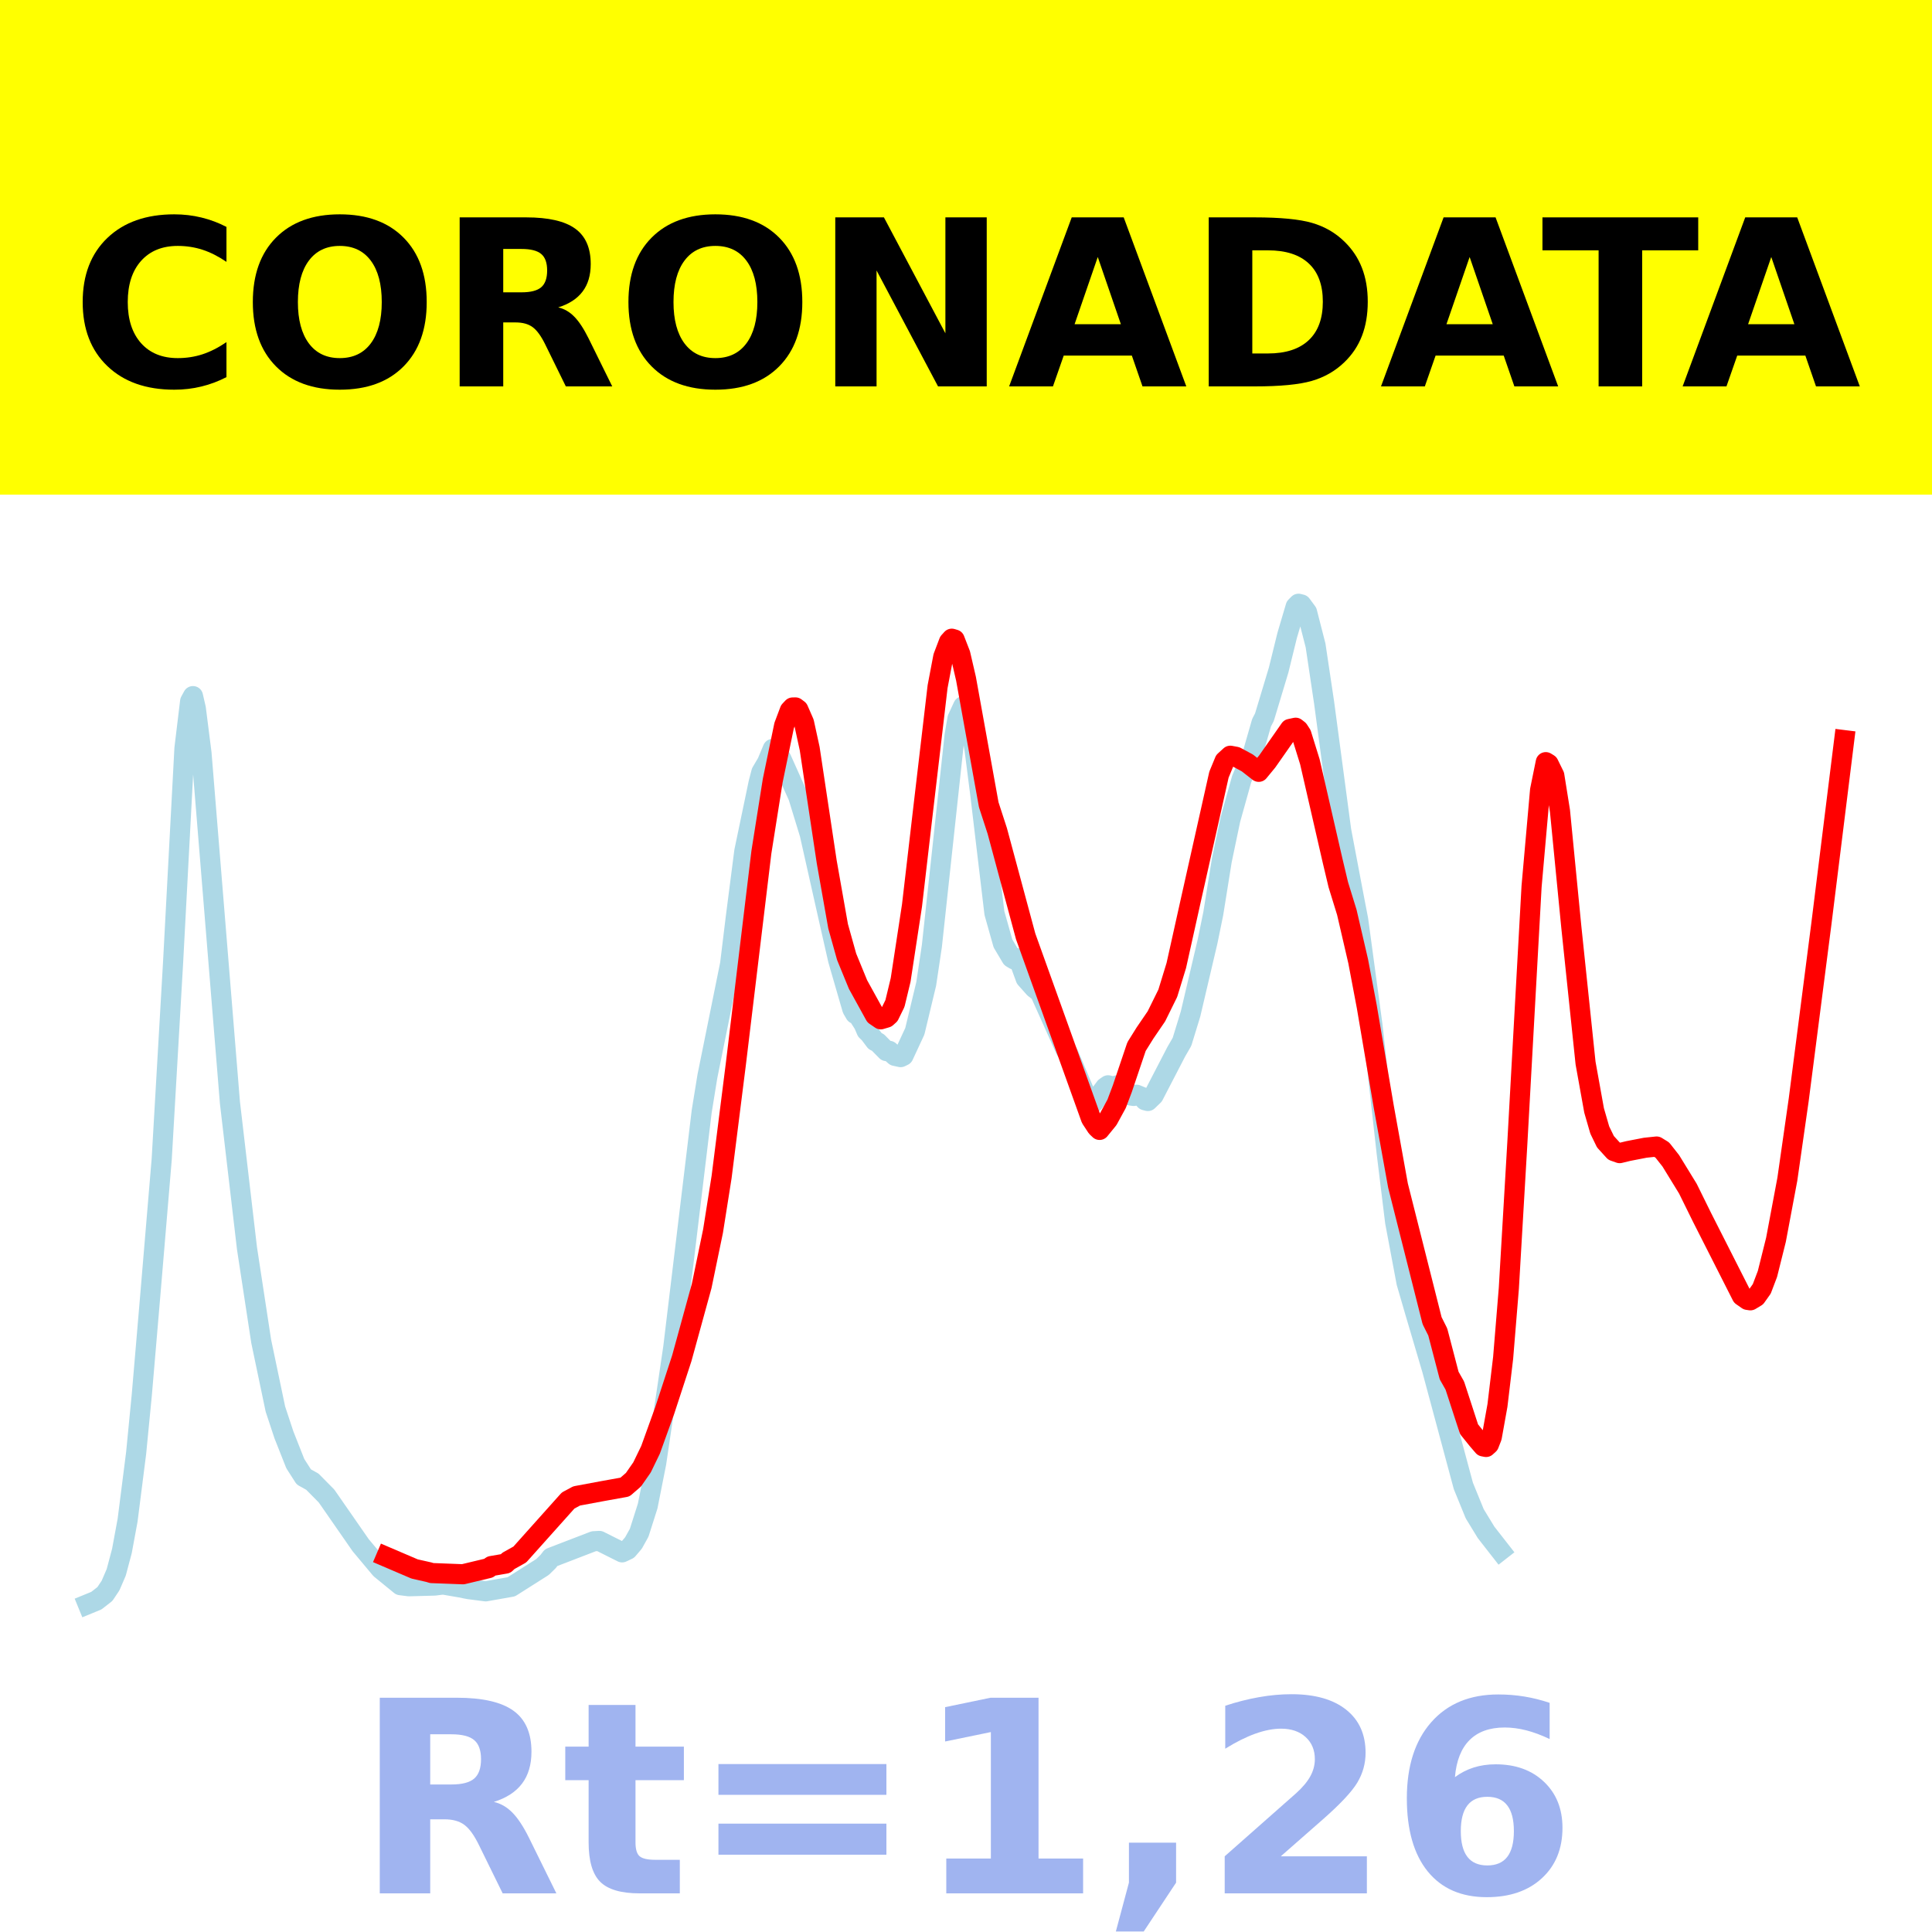
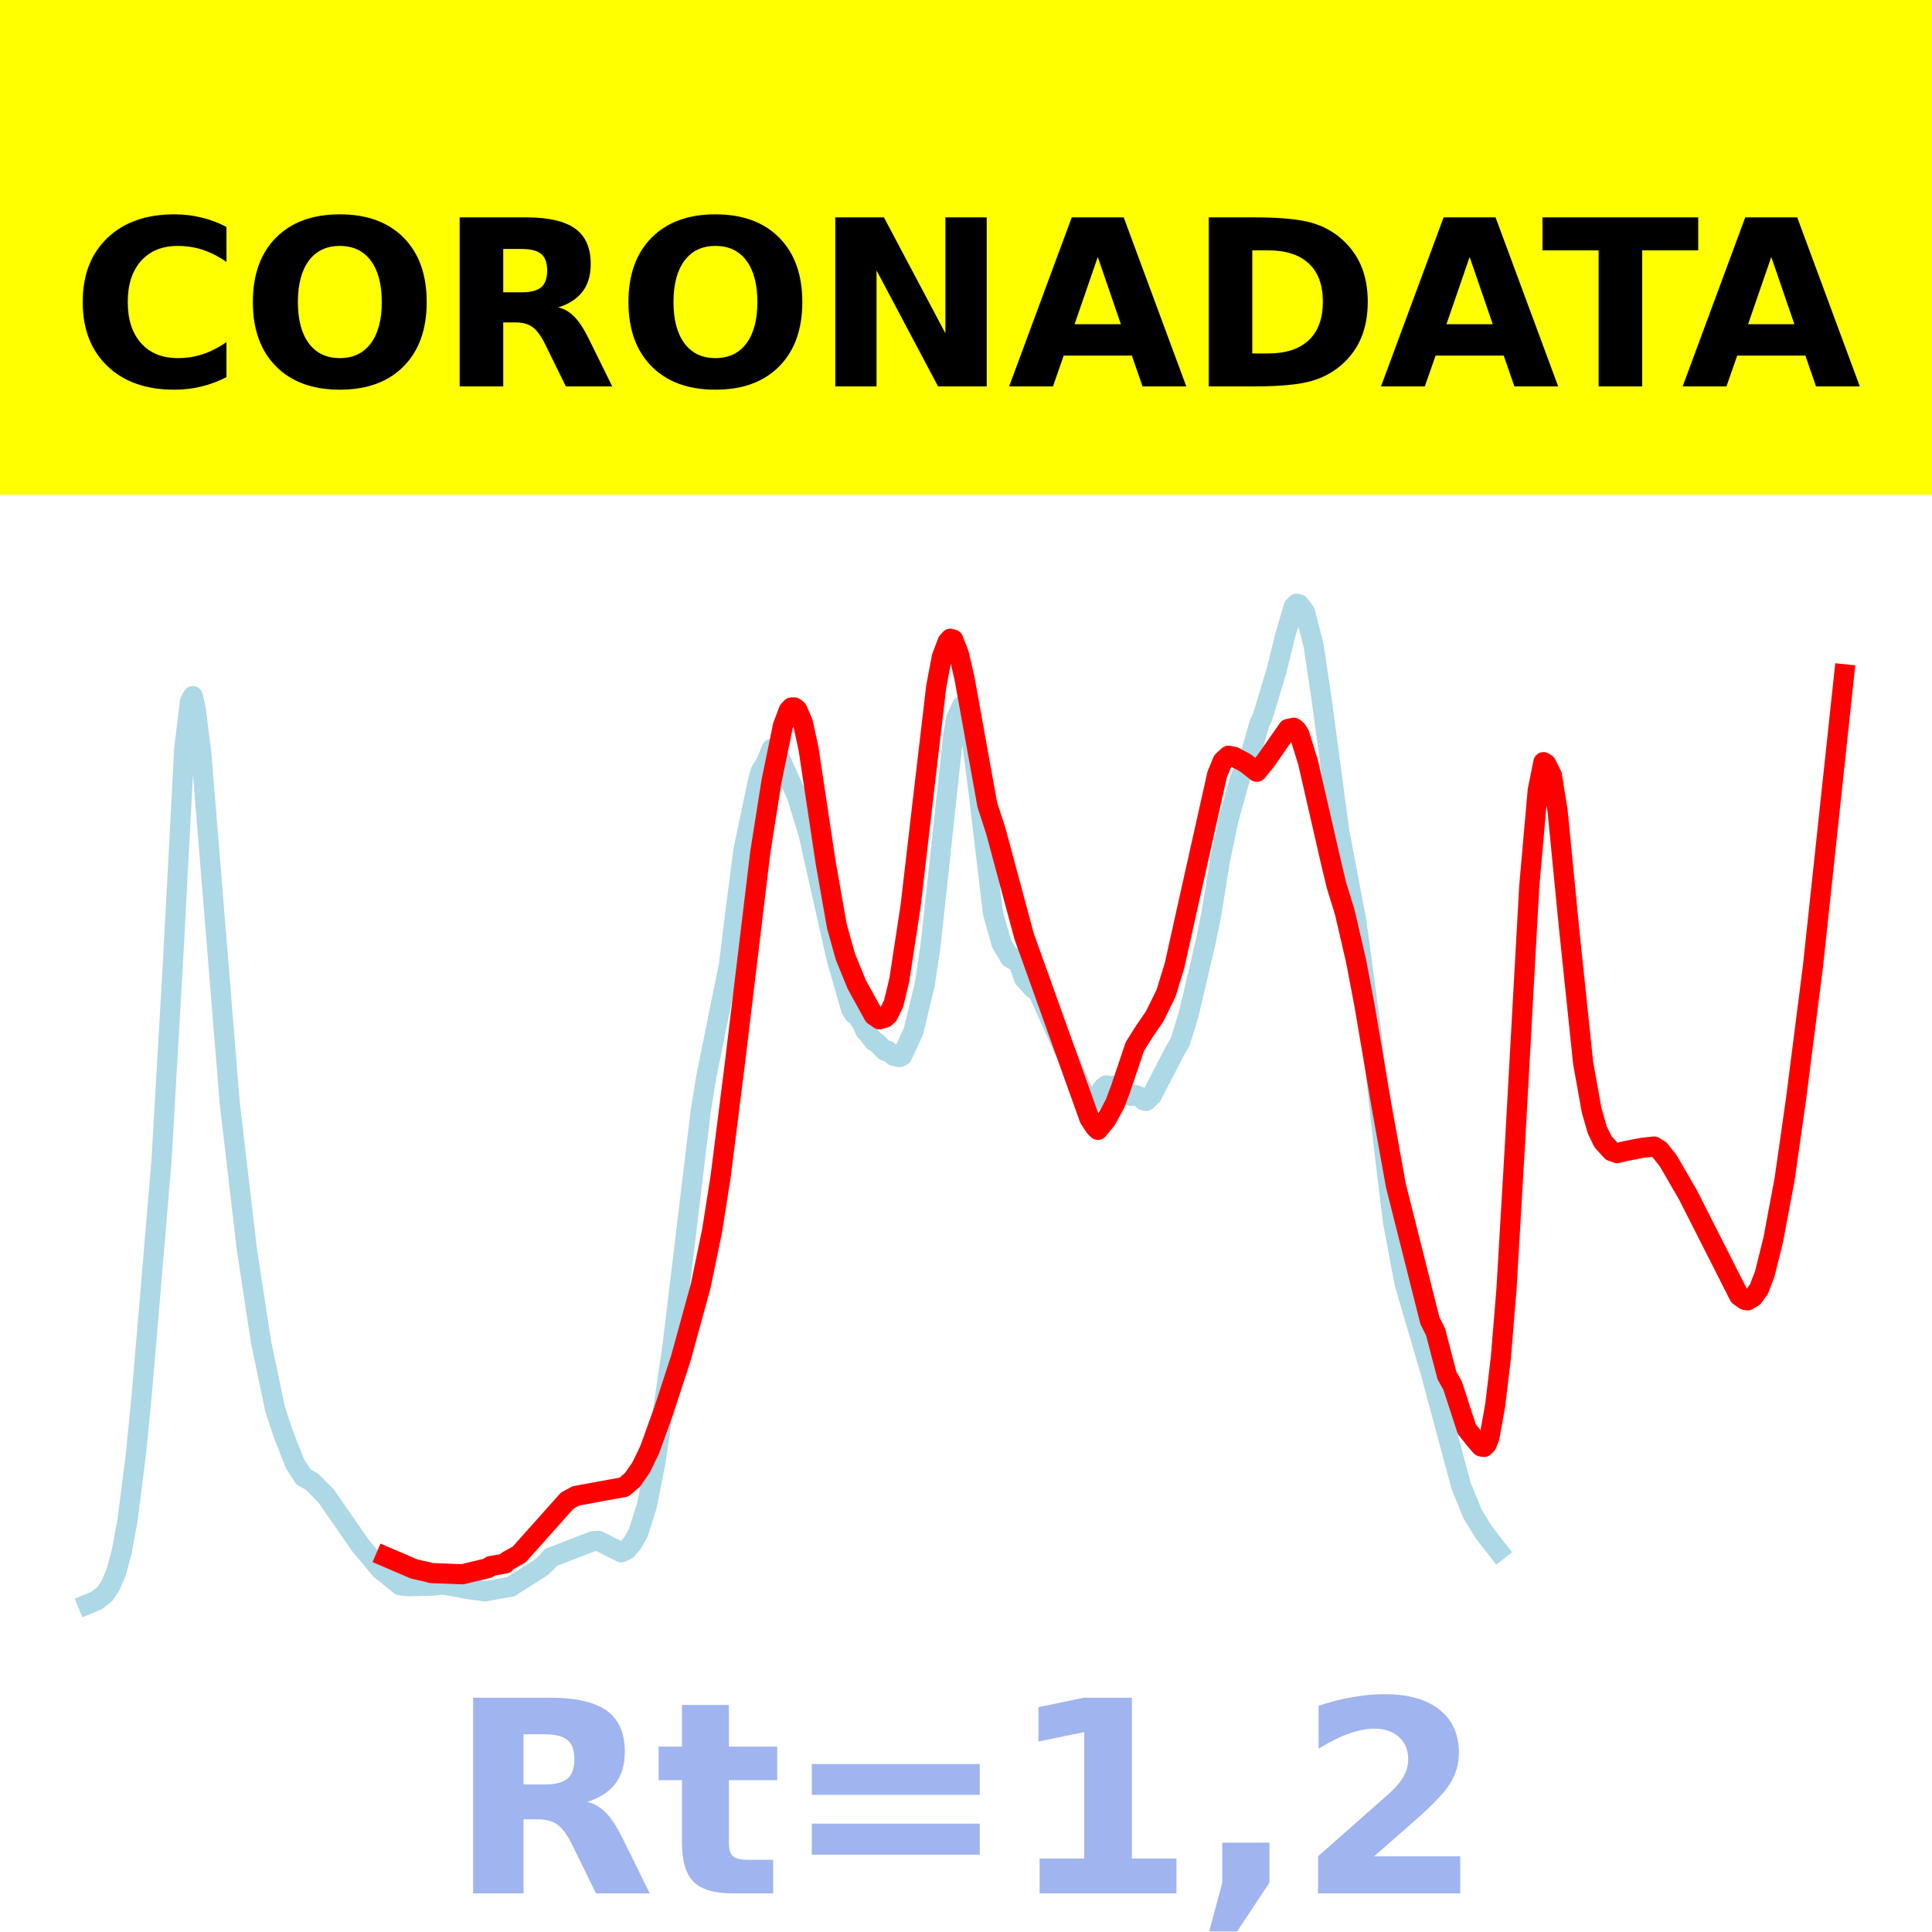
<svg xmlns="http://www.w3.org/2000/svg" xmlns:xlink="http://www.w3.org/1999/xlink" height="144pt" version="1.1" viewBox="0 0 144 144" width="144pt">
  <defs>
    <style type="text/css">*{stroke-linecap:butt;stroke-linejoin:round;}</style>
  </defs>
  <g id="figure_1">
    <g id="patch_1">
      <path d="M 0 144  L 144 144  L 144 0  L 0 0  z " style="fill:#ffffff;" />
    </g>
    <g id="axes_1">
      <g id="patch_2">
        <path d="M 0 144  L 144 144  L 144 0  L 0 0  z " style="fill:#ffffff;" />
      </g>
      <g id="line2d_1">
-         <path clip-path="url(#p4d051ce13e)" d="M 6.545 119.565  L 7.181 119.304  L 7.816 118.81  L 8.24 118.177  L 8.664 117.191  L 9.087 115.6  L 9.511 113.303  L 10.147 108.3  L 10.57 103.954  L 11.206 96.491  L 12.053 86.401  L 12.9 71.75  L 13.748 55.78  L 14.171 52.276  L 14.383 51.885  L 14.595 52.803  L 15.019 56.142  L 17.137 82.173  L 18.408 93.035  L 19.467 99.969  L 20.526 105.023  L 21.162 106.944  L 22.009 109.089  L 22.644 110.081  L 23.28 110.434  L 24.339 111.506  L 26.881 115.168  L 28.364 116.941  L 29.846 118.15  L 30.482 118.23  L 32.388 118.178  L 33.024 118.099  L 34.295 118.318  L 34.93 118.444  L 36.201 118.608  L 38.108 118.271  L 40.438 116.794  L 40.861 116.378  L 41.073 116.099  L 44.251 114.876  L 44.674 114.852  L 46.369 115.703  L 46.793 115.502  L 47.216 115.005  L 47.64 114.243  L 48.275 112.248  L 48.911 109.041  L 50.182 100.429  L 52.3 82.842  L 52.724 80.226  L 54.418 71.855  L 54.842 68.378  L 55.477 63.448  L 56.537 58.367  L 56.748 57.554  L 57.172 56.835  L 57.596 55.819  L 57.808 55.922  L 58.231 56.548  L 59.502 59.385  L 60.35 62.152  L 61.832 68.747  L 62.468 71.549  L 63.527 75.205  L 63.739 75.569  L 63.951 75.672  L 64.374 76.336  L 64.586 76.831  L 64.798 77.034  L 65.222 77.596  L 65.433 77.698  L 66.069 78.342  L 66.281 78.323  L 66.704 78.698  L 67.128 78.791  L 67.34 78.687  L 68.187 76.864  L 69.034 73.334  L 69.458 70.497  L 71.153 54.797  L 71.365 53.561  L 71.788 52.642  L 72 52.838  L 72.212 53.383  L 72.635 55.841  L 73.059 59.153  L 74.118 68.057  L 74.754 70.315  L 75.389 71.385  L 75.601 71.514  L 75.813 71.413  L 76.025 71.771  L 76.448 72.927  L 77.084 73.643  L 77.508 73.973  L 79.414 78.221  L 79.626 78.541  L 81.109 82.06  L 81.32 82.203  L 81.532 82.166  L 82.38 81.038  L 82.591 80.892  L 83.015 80.998  L 83.227 80.904  L 83.65 81.097  L 84.286 81.654  L 84.498 81.685  L 84.71 81.595  L 85.133 81.77  L 85.345 82.007  L 85.557 82.062  L 85.981 81.654  L 87.675 78.385  L 88.099 77.652  L 88.734 75.582  L 90.005 70.168  L 90.429 68.099  L 91.064 64.137  L 91.7 61.097  L 92.547 58.066  L 93.395 56.074  L 94.03 53.863  L 94.242 53.459  L 95.301 49.945  L 95.936 47.364  L 96.572 45.213  L 96.784 45  L 96.996 45.054  L 97.419 45.627  L 98.055 48.11  L 98.69 52.359  L 99.961 61.88  L 100.808 66.355  L 101.232 68.561  L 102.291 76.39  L 103.35 85.886  L 103.986 91.083  L 104.833 95.593  L 105.469 97.781  L 106.74 102.082  L 109.07 110.752  L 109.917 112.827  L 110.764 114.214  L 111.823 115.57  L 111.823 115.57  " style="fill:none;stroke:#add8e6;stroke-linecap:square;stroke-width:1.5;" />
+         <path clip-path="url(#p408374e345)" d="M 6.545 119.565  L 7.18 119.304  L 7.814 118.81  L 8.237 118.177  L 8.66 117.191  L 9.083 115.6  L 9.506 113.303  L 10.141 108.3  L 10.564 103.954  L 11.198 96.491  L 12.044 86.401  L 12.89 71.75  L 13.736 55.78  L 14.159 52.276  L 14.37 51.885  L 14.582 52.803  L 15.005 56.142  L 17.12 82.173  L 18.389 93.035  L 19.446 99.969  L 20.503 105.023  L 21.138 106.944  L 21.984 109.089  L 22.618 110.081  L 23.253 110.434  L 24.31 111.506  L 26.848 115.168  L 28.328 116.941  L 29.809 118.15  L 30.443 118.23  L 32.347 118.178  L 32.981 118.099  L 34.25 118.318  L 34.884 118.444  L 36.153 118.608  L 38.057 118.271  L 40.383 116.794  L 40.806 116.378  L 41.017 116.099  L 44.19 114.876  L 44.613 114.852  L 46.305 115.703  L 46.728 115.502  L 47.151 115.005  L 47.574 114.243  L 48.208 112.248  L 48.842 109.041  L 50.111 100.429  L 52.226 82.842  L 52.649 80.226  L 54.341 71.855  L 54.764 68.378  L 55.398 63.448  L 56.456 58.367  L 56.667 57.554  L 57.09 56.835  L 57.513 55.819  L 57.725 55.922  L 58.148 56.548  L 59.417 59.385  L 60.263 62.152  L 61.743 68.747  L 62.377 71.549  L 63.435 75.205  L 63.646 75.569  L 63.858 75.672  L 64.281 76.336  L 64.492 76.831  L 64.704 77.034  L 65.127 77.596  L 65.338 77.698  L 65.973 78.342  L 66.184 78.323  L 66.607 78.698  L 67.03 78.791  L 67.242 78.687  L 68.088 76.864  L 68.933 73.334  L 69.356 70.497  L 71.048 54.797  L 71.26 53.561  L 71.683 52.642  L 71.894 52.838  L 72.106 53.383  L 72.529 55.841  L 72.952 59.153  L 74.009 68.057  L 74.644 70.315  L 75.278 71.385  L 75.489 71.514  L 75.701 71.413  L 75.912 71.771  L 76.335 72.927  L 76.97 73.643  L 77.393 73.973  L 79.296 78.221  L 79.508 78.541  L 80.988 82.06  L 81.2 82.203  L 81.411 82.166  L 82.257 81.038  L 82.468 80.892  L 82.891 80.998  L 83.103 80.904  L 83.526 81.097  L 84.16 81.654  L 84.372 81.685  L 84.583 81.595  L 85.006 81.77  L 85.218 82.007  L 85.429 82.062  L 85.852 81.654  L 87.544 78.385  L 87.967 77.652  L 88.602 75.582  L 89.87 70.168  L 90.293 68.099  L 90.928 64.137  L 91.562 61.097  L 92.408 58.066  L 93.254 56.074  L 93.889 53.863  L 94.1 53.459  L 95.158 49.945  L 95.792 47.364  L 96.426 45.213  L 96.638 45  L 96.849 45.054  L 97.272 45.627  L 97.907 48.11  L 98.541 52.359  L 99.81 61.88  L 100.656 66.355  L 101.079 68.561  L 102.137 76.39  L 103.194 85.886  L 103.828 91.083  L 104.674 95.593  L 105.309 97.781  L 106.578 102.082  L 108.904 110.752  L 109.75 112.827  L 110.596 114.214  L 111.653 115.57  L 111.653 115.57  " style="fill:none;stroke:#add8e6;stroke-linecap:square;stroke-width:1.5;" />
      </g>
      <g id="line2d_2">
-         <path clip-path="url(#p4d051ce13e)" d="M 28.787 116.036  L 30.906 116.943  L 31.965 117.181  L 32.177 117.247  L 34.507 117.336  L 36.413 116.88  L 36.625 116.724  L 37.684 116.541  L 37.896 116.338  L 38.743 115.865  L 42.344 111.84  L 42.98 111.498  L 44.886 111.143  L 46.581 110.838  L 47.216 110.287  L 47.852 109.372  L 48.487 108.063  L 49.546 105.125  L 50.817 101.238  L 52.3 95.843  L 53.147 91.75  L 53.783 87.731  L 54.842 79.343  L 56.748 63.528  L 57.596 58.177  L 58.443 54.084  L 58.867 52.958  L 59.079 52.733  L 59.29 52.728  L 59.502 52.888  L 59.926 53.859  L 60.35 55.802  L 61.62 64.244  L 62.468 69.041  L 63.103 71.311  L 63.951 73.379  L 65.222 75.684  L 65.645 75.973  L 66.069 75.848  L 66.281 75.658  L 66.704 74.796  L 67.128 73.038  L 67.975 67.492  L 68.823 60.203  L 69.882 51.181  L 70.305 48.955  L 70.729 47.84  L 70.941 47.605  L 71.153 47.669  L 71.576 48.759  L 72 50.586  L 73.695 59.978  L 74.33 61.932  L 76.448 69.797  L 81.32 83.369  L 81.744 84.015  L 81.956 84.216  L 82.591 83.436  L 83.227 82.27  L 83.65 81.148  L 84.71 78.008  L 85.345 76.99  L 86.192 75.75  L 87.04 74.032  L 87.675 71.961  L 88.734 67.2  L 90.853 57.741  L 91.276 56.717  L 91.7 56.329  L 92.124 56.408  L 92.971 56.865  L 93.818 57.526  L 94.454 56.752  L 96.148 54.331  L 96.572 54.241  L 96.784 54.407  L 96.996 54.735  L 97.631 56.78  L 99.326 64.161  L 99.749 65.94  L 100.385 68  L 101.232 71.652  L 101.868 75.01  L 103.139 82.493  L 104.198 88.361  L 106.74 98.436  L 107.163 99.28  L 108.011 102.526  L 108.434 103.272  L 109.493 106.525  L 110.129 107.313  L 110.553 107.806  L 110.764 107.848  L 110.976 107.655  L 111.188 107.112  L 111.612 104.753  L 112.035 101.206  L 112.459 96.03  L 113.094 85.193  L 114.154 66.078  L 114.789 58.892  L 115.213 56.807  L 115.425 56.936  L 115.848 57.799  L 116.272 60.447  L 117.119 69.115  L 118.178 79.235  L 118.814 82.764  L 119.237 84.225  L 119.661 85.098  L 120.297 85.797  L 120.72 85.947  L 121.356 85.792  L 122.627 85.546  L 123.474 85.456  L 123.898 85.717  L 124.533 86.523  L 125.804 88.594  L 126.863 90.741  L 129.829 96.59  L 130.252 96.886  L 130.464 96.917  L 130.888 96.662  L 131.312 96.065  L 131.735 94.953  L 132.371 92.405  L 133.218 87.893  L 134.065 81.976  L 135.76 68.813  L 137.455 55.166  L 137.455 55.166  " style="fill:none;stroke:#ff0000;stroke-linecap:square;stroke-width:1.5;" />
+         <path clip-path="url(#p408374e345)" d="M 28.751 116.036  L 30.866 116.943  L 31.924 117.181  L 32.135 117.247  L 34.461 117.336  L 36.365 116.88  L 36.576 116.724  L 37.634 116.541  L 37.845 116.338  L 38.691 115.865  L 42.286 111.84  L 42.921 111.498  L 44.824 111.143  L 46.516 110.838  L 47.151 110.287  L 47.785 109.372  L 48.419 108.063  L 49.477 105.125  L 50.746 101.238  L 52.226 95.843  L 53.072 91.75  L 53.707 87.731  L 54.764 79.343  L 56.667 63.528  L 57.513 58.177  L 58.359 54.084  L 58.782 52.958  L 58.994 52.733  L 59.205 52.728  L 59.417 52.888  L 59.84 53.859  L 60.263 55.802  L 61.532 64.244  L 62.377 69.041  L 63.012 71.311  L 63.858 73.379  L 65.127 75.684  L 65.55 75.973  L 65.973 75.848  L 66.184 75.658  L 66.607 74.796  L 67.03 73.038  L 67.876 67.492  L 68.722 60.203  L 69.779 51.181  L 70.202 48.955  L 70.625 47.84  L 70.837 47.605  L 71.048 47.669  L 71.471 48.759  L 71.894 50.586  L 73.586 59.978  L 74.221 61.932  L 76.335 69.797  L 81.2 83.369  L 81.623 84.015  L 81.834 84.216  L 82.468 83.436  L 83.103 82.27  L 83.526 81.148  L 84.583 78.008  L 85.218 76.99  L 86.064 75.75  L 86.91 74.032  L 87.544 71.961  L 88.602 67.2  L 90.716 57.741  L 91.139 56.717  L 91.562 56.329  L 91.985 56.408  L 92.831 56.865  L 93.677 57.526  L 94.312 56.752  L 96.004 54.331  L 96.426 54.241  L 96.638 54.407  L 96.849 54.735  L 97.484 56.78  L 99.176 64.161  L 99.599 65.94  L 100.233 68  L 101.079 71.652  L 101.714 75.01  L 102.983 82.493  L 104.04 88.361  L 106.578 98.436  L 107.001 99.28  L 107.847 102.526  L 108.27 103.272  L 109.327 106.525  L 109.962 107.313  L 110.384 107.806  L 110.596 107.848  L 110.807 107.655  L 111.019 107.112  L 111.442 104.753  L 111.865 101.206  L 112.288 96.03  L 112.922 85.193  L 113.98 66.078  L 114.614 58.892  L 115.037 56.807  L 115.249 56.936  L 115.672 57.799  L 116.095 60.447  L 116.941 69.115  L 117.998 79.235  L 118.632 82.764  L 119.055 84.225  L 119.478 85.098  L 120.113 85.797  L 120.536 85.947  L 121.17 85.792  L 122.439 85.546  L 123.285 85.456  L 123.708 85.717  L 124.342 86.523  L 125.823 89.078  L 126.88 91.168  L 129.63 96.59  L 130.053 96.886  L 130.264 96.917  L 130.687 96.662  L 131.11 96.065  L 131.533 94.953  L 132.167 92.405  L 133.013 87.893  L 133.859 81.973  L 135.128 72.016  L 137.455 50.259  L 137.455 50.259  " style="fill:none;stroke:#ff0000;stroke-linecap:square;stroke-width:1.5;" />
      </g>
      <g id="patch_3">
        <path d="M 0 144  L 0 0  " style="fill:none;stroke:#ffffff;stroke-linecap:square;stroke-linejoin:miter;stroke-width:0.8;" />
      </g>
      <g id="patch_4">
        <path d="M 144 144  L 144 0  " style="fill:none;stroke:#ffffff;stroke-linecap:square;stroke-linejoin:miter;stroke-width:0.8;" />
      </g>
      <g id="patch_5">
-         <path d="M -0 144  L 144 144  " style="fill:none;stroke:#ffffff;stroke-linecap:square;stroke-linejoin:miter;stroke-width:0.8;" />
+         <path d="M 0 144  L 144 144  " style="fill:none;stroke:#ffffff;stroke-linecap:square;stroke-linejoin:miter;stroke-width:0.8;" />
      </g>
      <g id="patch_6">
-         <path d="M -0 0  L 144 0  " style="fill:none;stroke:#ffffff;stroke-linecap:square;stroke-linejoin:miter;stroke-width:0.8;" />
+         <path d="M 0 0  L 144 0  " style="fill:none;stroke:#ffffff;stroke-linecap:square;stroke-linejoin:miter;stroke-width:0.8;" />
      </g>
    </g>
    <g id="text_1">
      <g id="patch_7">
        <path d="M -64.848 36.368  L 208.848 36.368  L 208.848 -7.654  L -64.848 -7.654  z " style="fill:#ffff00;stroke:#ffff00;stroke-linejoin:miter;" />
      </g>
      <g transform="translate(72 9.45018)scale(0.1728 -0.1728)" />
      <g transform="translate(-60.87375 28.8)scale(0.1728 -0.1728)">
        <defs>
          <path id="DejaVuSans-Bold-32" />
          <path d="M 67 4  Q 61.812 1.312 56.203 -0.047  Q 50.594 -1.422 44.484 -1.422  Q 26.266 -1.422 15.625 8.766  Q 4.984 18.953 4.984 36.375  Q 4.984 53.859 15.625 64.031  Q 26.266 74.219 44.484 74.219  Q 50.594 74.219 56.203 72.844  Q 61.812 71.484 67 68.797  L 67 53.719  Q 61.766 57.281 56.688 58.938  Q 51.609 60.594 46 60.594  Q 35.938 60.594 30.172 54.141  Q 24.422 47.703 24.422 36.375  Q 24.422 25.094 30.172 18.641  Q 35.938 12.203 46 12.203  Q 51.609 12.203 56.688 13.859  Q 61.766 15.531 67 19.094  z " id="DejaVuSans-Bold-67" />
          <path d="M 42.484 60.594  Q 33.891 60.594 29.156 54.25  Q 24.422 47.906 24.422 36.375  Q 24.422 24.906 29.156 18.547  Q 33.891 12.203 42.484 12.203  Q 51.125 12.203 55.859 18.547  Q 60.594 24.906 60.594 36.375  Q 60.594 47.906 55.859 54.25  Q 51.125 60.594 42.484 60.594  z M 42.484 74.219  Q 60.062 74.219 70.016 64.156  Q 79.984 54.109 79.984 36.375  Q 79.984 18.703 70.016 8.641  Q 60.062 -1.422 42.484 -1.422  Q 24.953 -1.422 14.969 8.641  Q 4.984 18.703 4.984 36.375  Q 4.984 54.109 14.969 64.156  Q 24.953 74.219 42.484 74.219  z " id="DejaVuSans-Bold-79" />
          <path d="M 35.891 40.578  Q 41.797 40.578 44.359 42.766  Q 46.922 44.969 46.922 50  Q 46.922 54.984 44.359 57.125  Q 41.797 59.281 35.891 59.281  L 27.984 59.281  L 27.984 40.578  z M 27.984 27.594  L 27.984 0  L 9.188 0  L 9.188 72.906  L 37.891 72.906  Q 52.297 72.906 59 68.062  Q 65.719 63.234 65.719 52.781  Q 65.719 45.562 62.219 40.922  Q 58.734 36.281 51.703 34.078  Q 55.562 33.203 58.609 30.094  Q 61.672 27 64.797 20.703  L 75 0  L 54.984 0  L 46.094 18.109  Q 43.406 23.578 40.641 25.578  Q 37.891 27.594 33.297 27.594  z " id="DejaVuSans-Bold-82" />
          <path d="M 9.188 72.906  L 30.172 72.906  L 56.688 22.906  L 56.688 72.906  L 74.516 72.906  L 74.516 0  L 53.516 0  L 27 50  L 27 0  L 9.188 0  z " id="DejaVuSans-Bold-78" />
          <path d="M 53.422 13.281  L 24.031 13.281  L 19.391 0  L 0.484 0  L 27.484 72.906  L 49.906 72.906  L 76.906 0  L 58.016 0  z M 28.719 26.812  L 48.688 26.812  L 38.719 55.812  z " id="DejaVuSans-Bold-65" />
          <path d="M 27.984 58.688  L 27.984 14.203  L 34.719 14.203  Q 46.234 14.203 52.312 19.922  Q 58.406 25.641 58.406 36.531  Q 58.406 47.359 52.344 53.016  Q 46.297 58.688 34.719 58.688  z M 9.188 72.906  L 29 72.906  Q 45.609 72.906 53.734 70.531  Q 61.859 68.172 67.672 62.5  Q 72.797 57.562 75.281 51.109  Q 77.781 44.672 77.781 36.531  Q 77.781 28.266 75.281 21.797  Q 72.797 15.328 67.672 10.406  Q 61.812 4.734 53.609 2.359  Q 45.406 0 29 0  L 9.188 0  z " id="DejaVuSans-Bold-68" />
          <path d="M 0.484 72.906  L 67.672 72.906  L 67.672 58.688  L 43.5 58.688  L 43.5 0  L 24.703 0  L 24.703 58.688  L 0.484 58.688  z " id="DejaVuSans-Bold-84" />
        </defs>
        <use xlink:href="#DejaVuSans-Bold-32" />
        <use x="34.814" xlink:href="#DejaVuSans-Bold-32" />
        <use x="69.629" xlink:href="#DejaVuSans-Bold-32" />
        <use x="104.443" xlink:href="#DejaVuSans-Bold-32" />
        <use x="139.258" xlink:href="#DejaVuSans-Bold-32" />
        <use x="174.072" xlink:href="#DejaVuSans-Bold-32" />
        <use x="208.887" xlink:href="#DejaVuSans-Bold-32" />
        <use x="243.701" xlink:href="#DejaVuSans-Bold-32" />
        <use x="278.516" xlink:href="#DejaVuSans-Bold-32" />
        <use x="313.33" xlink:href="#DejaVuSans-Bold-32" />
        <use x="348.145" xlink:href="#DejaVuSans-Bold-32" />
        <use x="382.959" xlink:href="#DejaVuSans-Bold-67" />
        <use x="456.348" xlink:href="#DejaVuSans-Bold-79" />
        <use x="541.357" xlink:href="#DejaVuSans-Bold-82" />
        <use x="618.359" xlink:href="#DejaVuSans-Bold-79" />
        <use x="703.369" xlink:href="#DejaVuSans-Bold-78" />
        <use x="787.061" xlink:href="#DejaVuSans-Bold-65" />
        <use x="864.453" xlink:href="#DejaVuSans-Bold-68" />
        <use x="947.461" xlink:href="#DejaVuSans-Bold-65" />
        <use x="1017.104" xlink:href="#DejaVuSans-Bold-84" />
        <use x="1077.566" xlink:href="#DejaVuSans-Bold-65" />
        <use x="1154.959" xlink:href="#DejaVuSans-Bold-32" />
        <use x="1189.773" xlink:href="#DejaVuSans-Bold-32" />
        <use x="1224.588" xlink:href="#DejaVuSans-Bold-32" />
        <use x="1259.402" xlink:href="#DejaVuSans-Bold-32" />
        <use x="1294.217" xlink:href="#DejaVuSans-Bold-32" />
        <use x="1329.031" xlink:href="#DejaVuSans-Bold-32" />
        <use x="1363.846" xlink:href="#DejaVuSans-Bold-32" />
        <use x="1398.66" xlink:href="#DejaVuSans-Bold-32" />
        <use x="1433.475" xlink:href="#DejaVuSans-Bold-32" />
        <use x="1468.289" xlink:href="#DejaVuSans-Bold-32" />
        <use x="1503.104" xlink:href="#DejaVuSans-Bold-32" />
      </g>
    </g>
    <g id="text_2">
-       <g style="fill:#4169e1;opacity:0.5;" transform="translate(26.46875 141.12)scale(0.2 -0.2)">
+       <g style="fill:#4169e1;opacity:0.5;" transform="translate(33.42656 141.12)scale(0.2 -0.2)">
        <defs>
          <path d="M 27.484 70.219  L 27.484 54.688  L 45.516 54.688  L 45.516 42.188  L 27.484 42.188  L 27.484 19  Q 27.484 15.188 29 13.844  Q 30.516 12.5 35.016 12.5  L 44 12.5  L 44 0  L 29 0  Q 18.656 0 14.328 4.312  Q 10.016 8.641 10.016 19  L 10.016 42.188  L 1.312 42.188  L 1.312 54.688  L 10.016 54.688  L 10.016 70.219  z " id="DejaVuSans-Bold-116" />
          <path d="M 10.594 48.188  L 73.188 48.188  L 73.188 36.719  L 10.594 36.719  z M 10.594 25.984  L 73.188 25.984  L 73.188 14.406  L 10.594 14.406  z " id="DejaVuSans-Bold-61" />
          <path d="M 11.719 12.984  L 28.328 12.984  L 28.328 60.109  L 11.281 56.594  L 11.281 69.391  L 28.219 72.906  L 46.094 72.906  L 46.094 12.984  L 62.703 12.984  L 62.703 0  L 11.719 0  z " id="DejaVuSans-Bold-49" />
          <path d="M 10.203 18.891  L 27.781 18.891  L 27.781 4  L 15.719 -14.203  L 5.328 -14.203  L 10.203 4  z " id="DejaVuSans-Bold-44" />
          <path d="M 28.812 13.812  L 60.891 13.812  L 60.891 0  L 7.906 0  L 7.906 13.812  L 34.516 37.312  Q 38.094 40.531 39.797 43.609  Q 41.5 46.688 41.5 50  Q 41.5 55.125 38.062 58.25  Q 34.625 61.375 28.906 61.375  Q 24.516 61.375 19.281 59.5  Q 14.062 57.625 8.109 53.906  L 8.109 69.922  Q 14.453 72.016 20.656 73.109  Q 26.859 74.219 32.812 74.219  Q 45.906 74.219 53.156 68.453  Q 60.406 62.703 60.406 52.391  Q 60.406 46.438 57.328 41.281  Q 54.25 36.141 44.391 27.484  z " id="DejaVuSans-Bold-50" />
-           <path d="M 36.188 35.984  Q 31.25 35.984 28.781 32.781  Q 26.312 29.594 26.312 23.188  Q 26.312 16.797 28.781 13.594  Q 31.25 10.406 36.188 10.406  Q 41.156 10.406 43.625 13.594  Q 46.094 16.797 46.094 23.188  Q 46.094 29.594 43.625 32.781  Q 41.156 35.984 36.188 35.984  z M 59.422 71  L 59.422 57.516  Q 54.781 59.719 50.672 60.766  Q 46.578 61.812 42.672 61.812  Q 34.281 61.812 29.594 57.141  Q 24.906 52.484 24.125 43.312  Q 27.344 45.703 31.094 46.891  Q 34.859 48.094 39.312 48.094  Q 50.484 48.094 57.344 41.547  Q 64.203 35.016 64.203 24.422  Q 64.203 12.703 56.531 5.641  Q 48.875 -1.422 35.984 -1.422  Q 21.781 -1.422 13.984 8.172  Q 6.203 17.781 6.203 35.406  Q 6.203 53.469 15.312 63.797  Q 24.422 74.125 40.281 74.125  Q 45.312 74.125 50.047 73.344  Q 54.781 72.562 59.422 71  z " id="DejaVuSans-Bold-54" />
        </defs>
        <use xlink:href="#DejaVuSans-Bold-82" />
        <use x="77.002" xlink:href="#DejaVuSans-Bold-116" />
        <use x="124.805" xlink:href="#DejaVuSans-Bold-61" />
        <use x="208.594" xlink:href="#DejaVuSans-Bold-49" />
        <use x="278.174" xlink:href="#DejaVuSans-Bold-44" />
        <use x="316.162" xlink:href="#DejaVuSans-Bold-50" />
-         <use x="385.742" xlink:href="#DejaVuSans-Bold-54" />
      </g>
    </g>
  </g>
  <defs>
-     <clipPath id="p4d051ce13e">
+     <clipPath id="p408374e345">
      <rect height="144" width="144" x="0" y="0" />
    </clipPath>
  </defs>
</svg>
